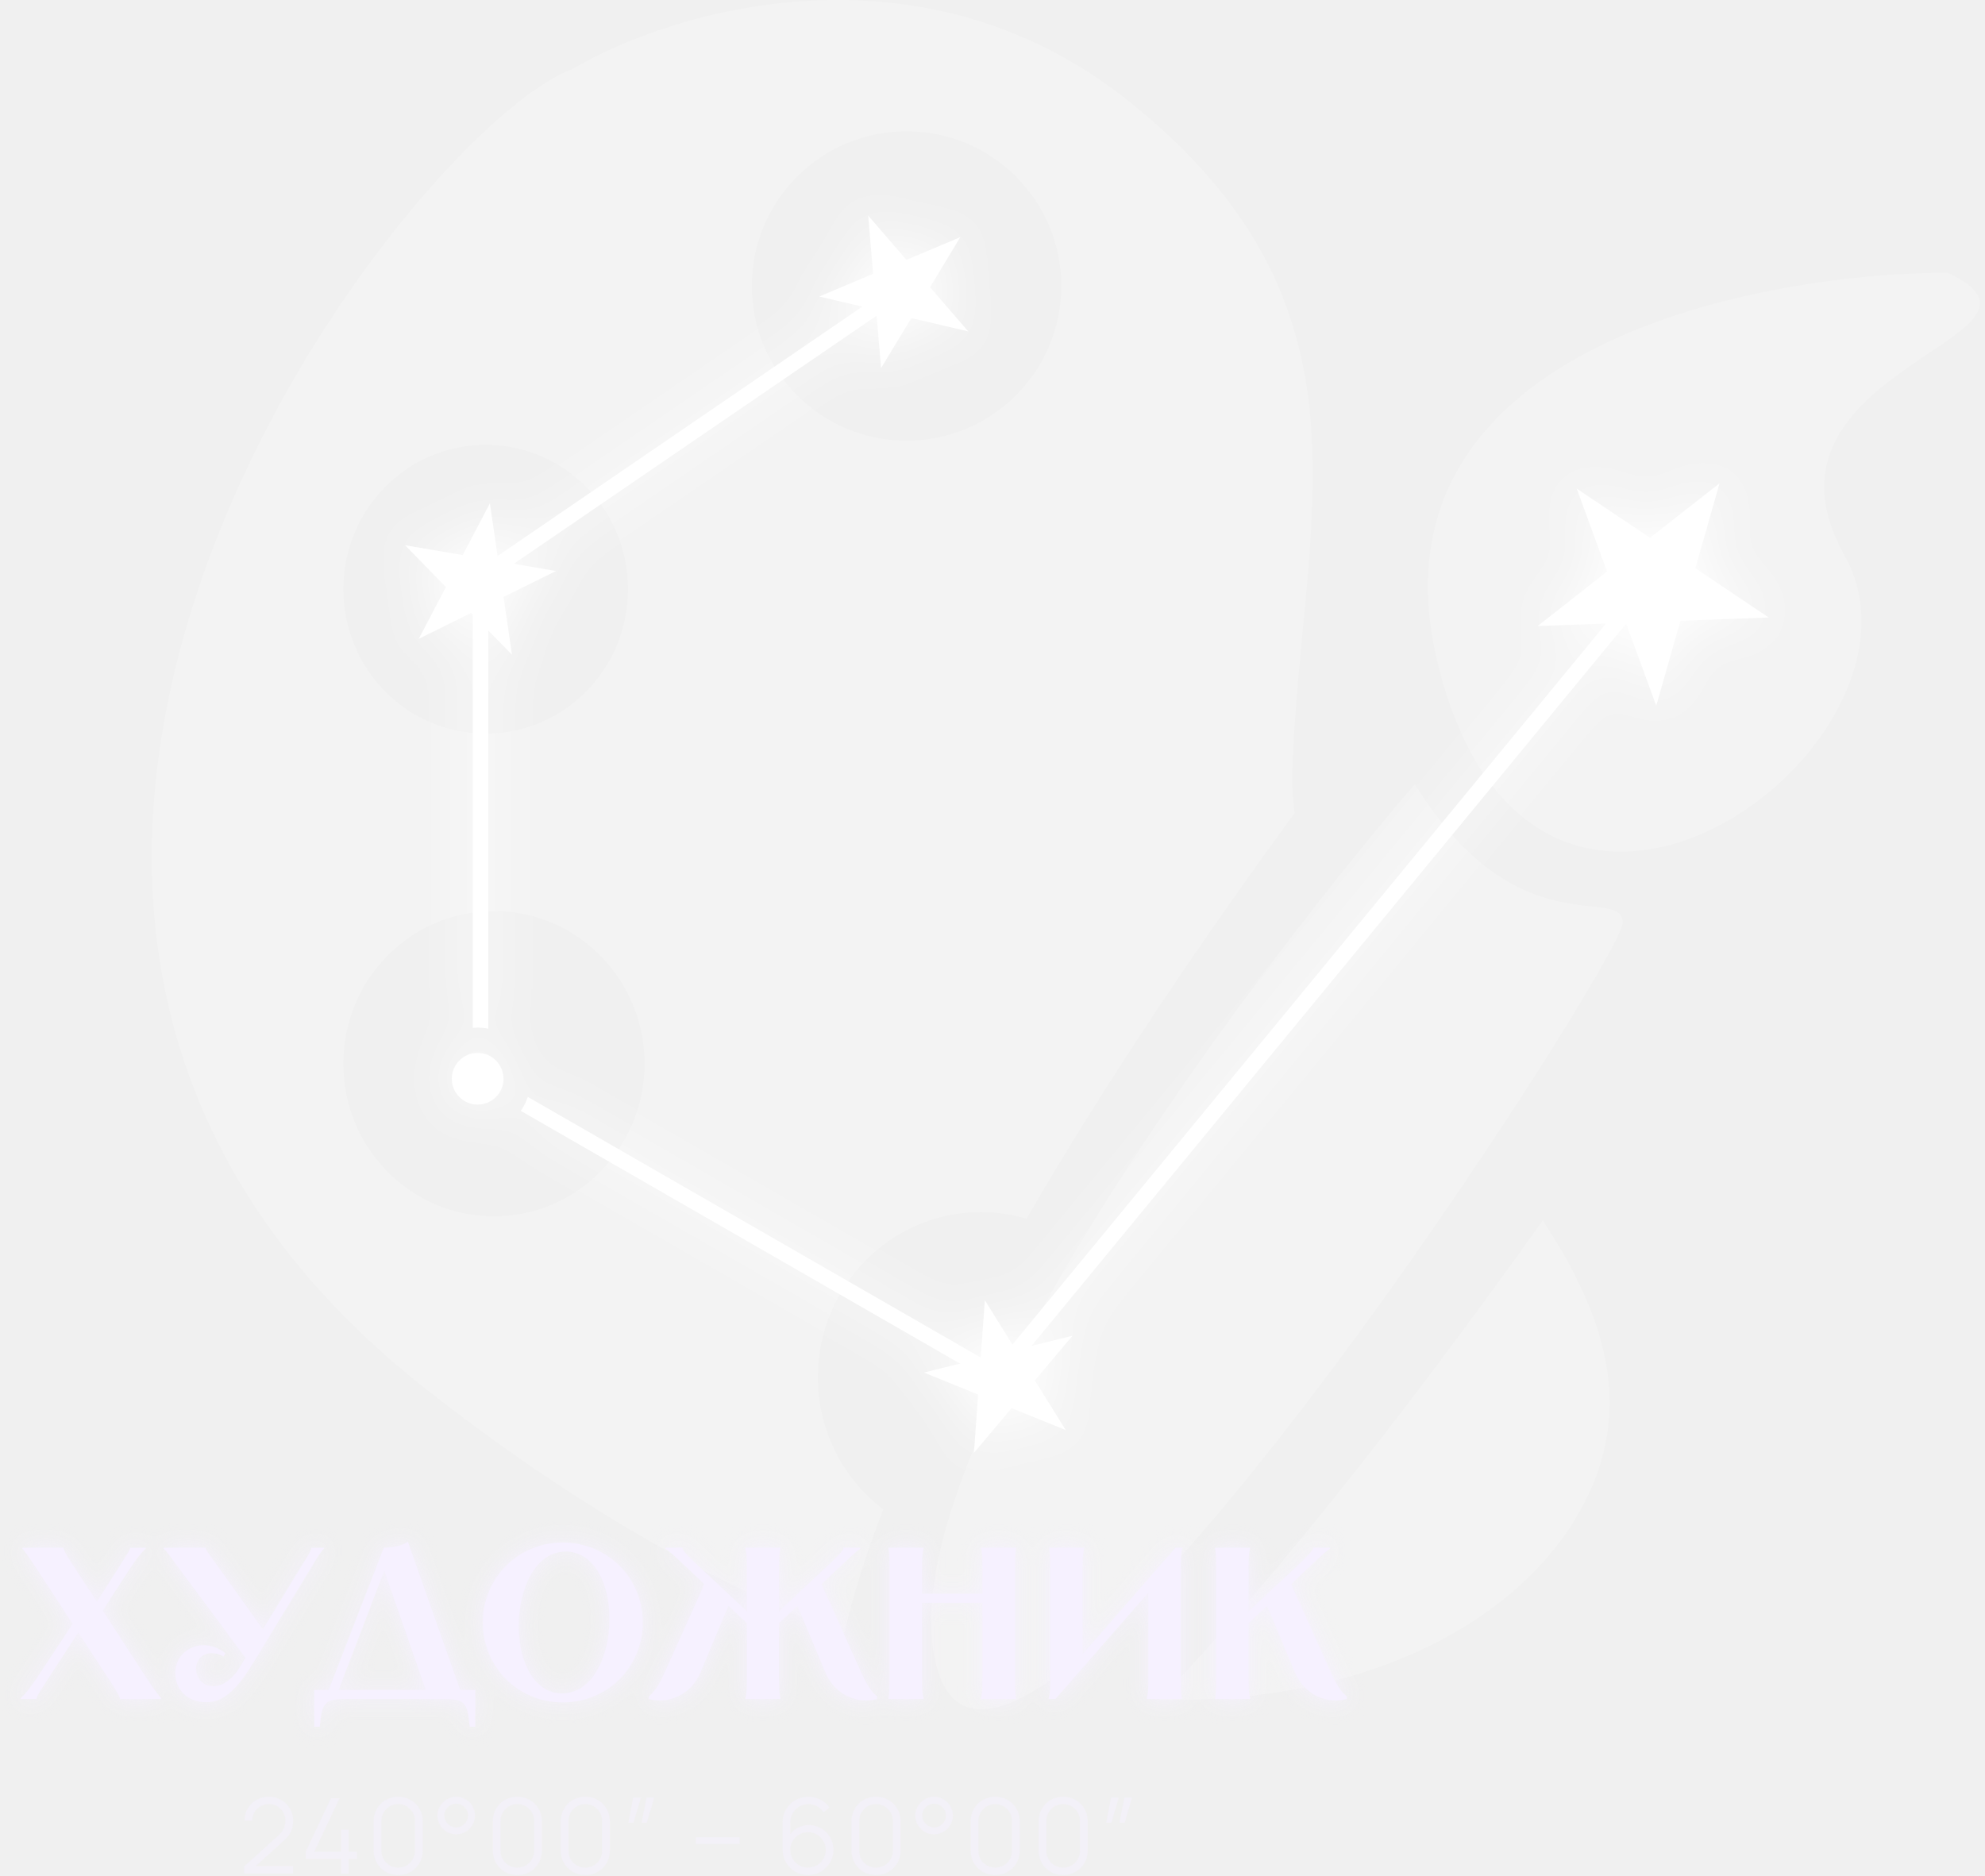
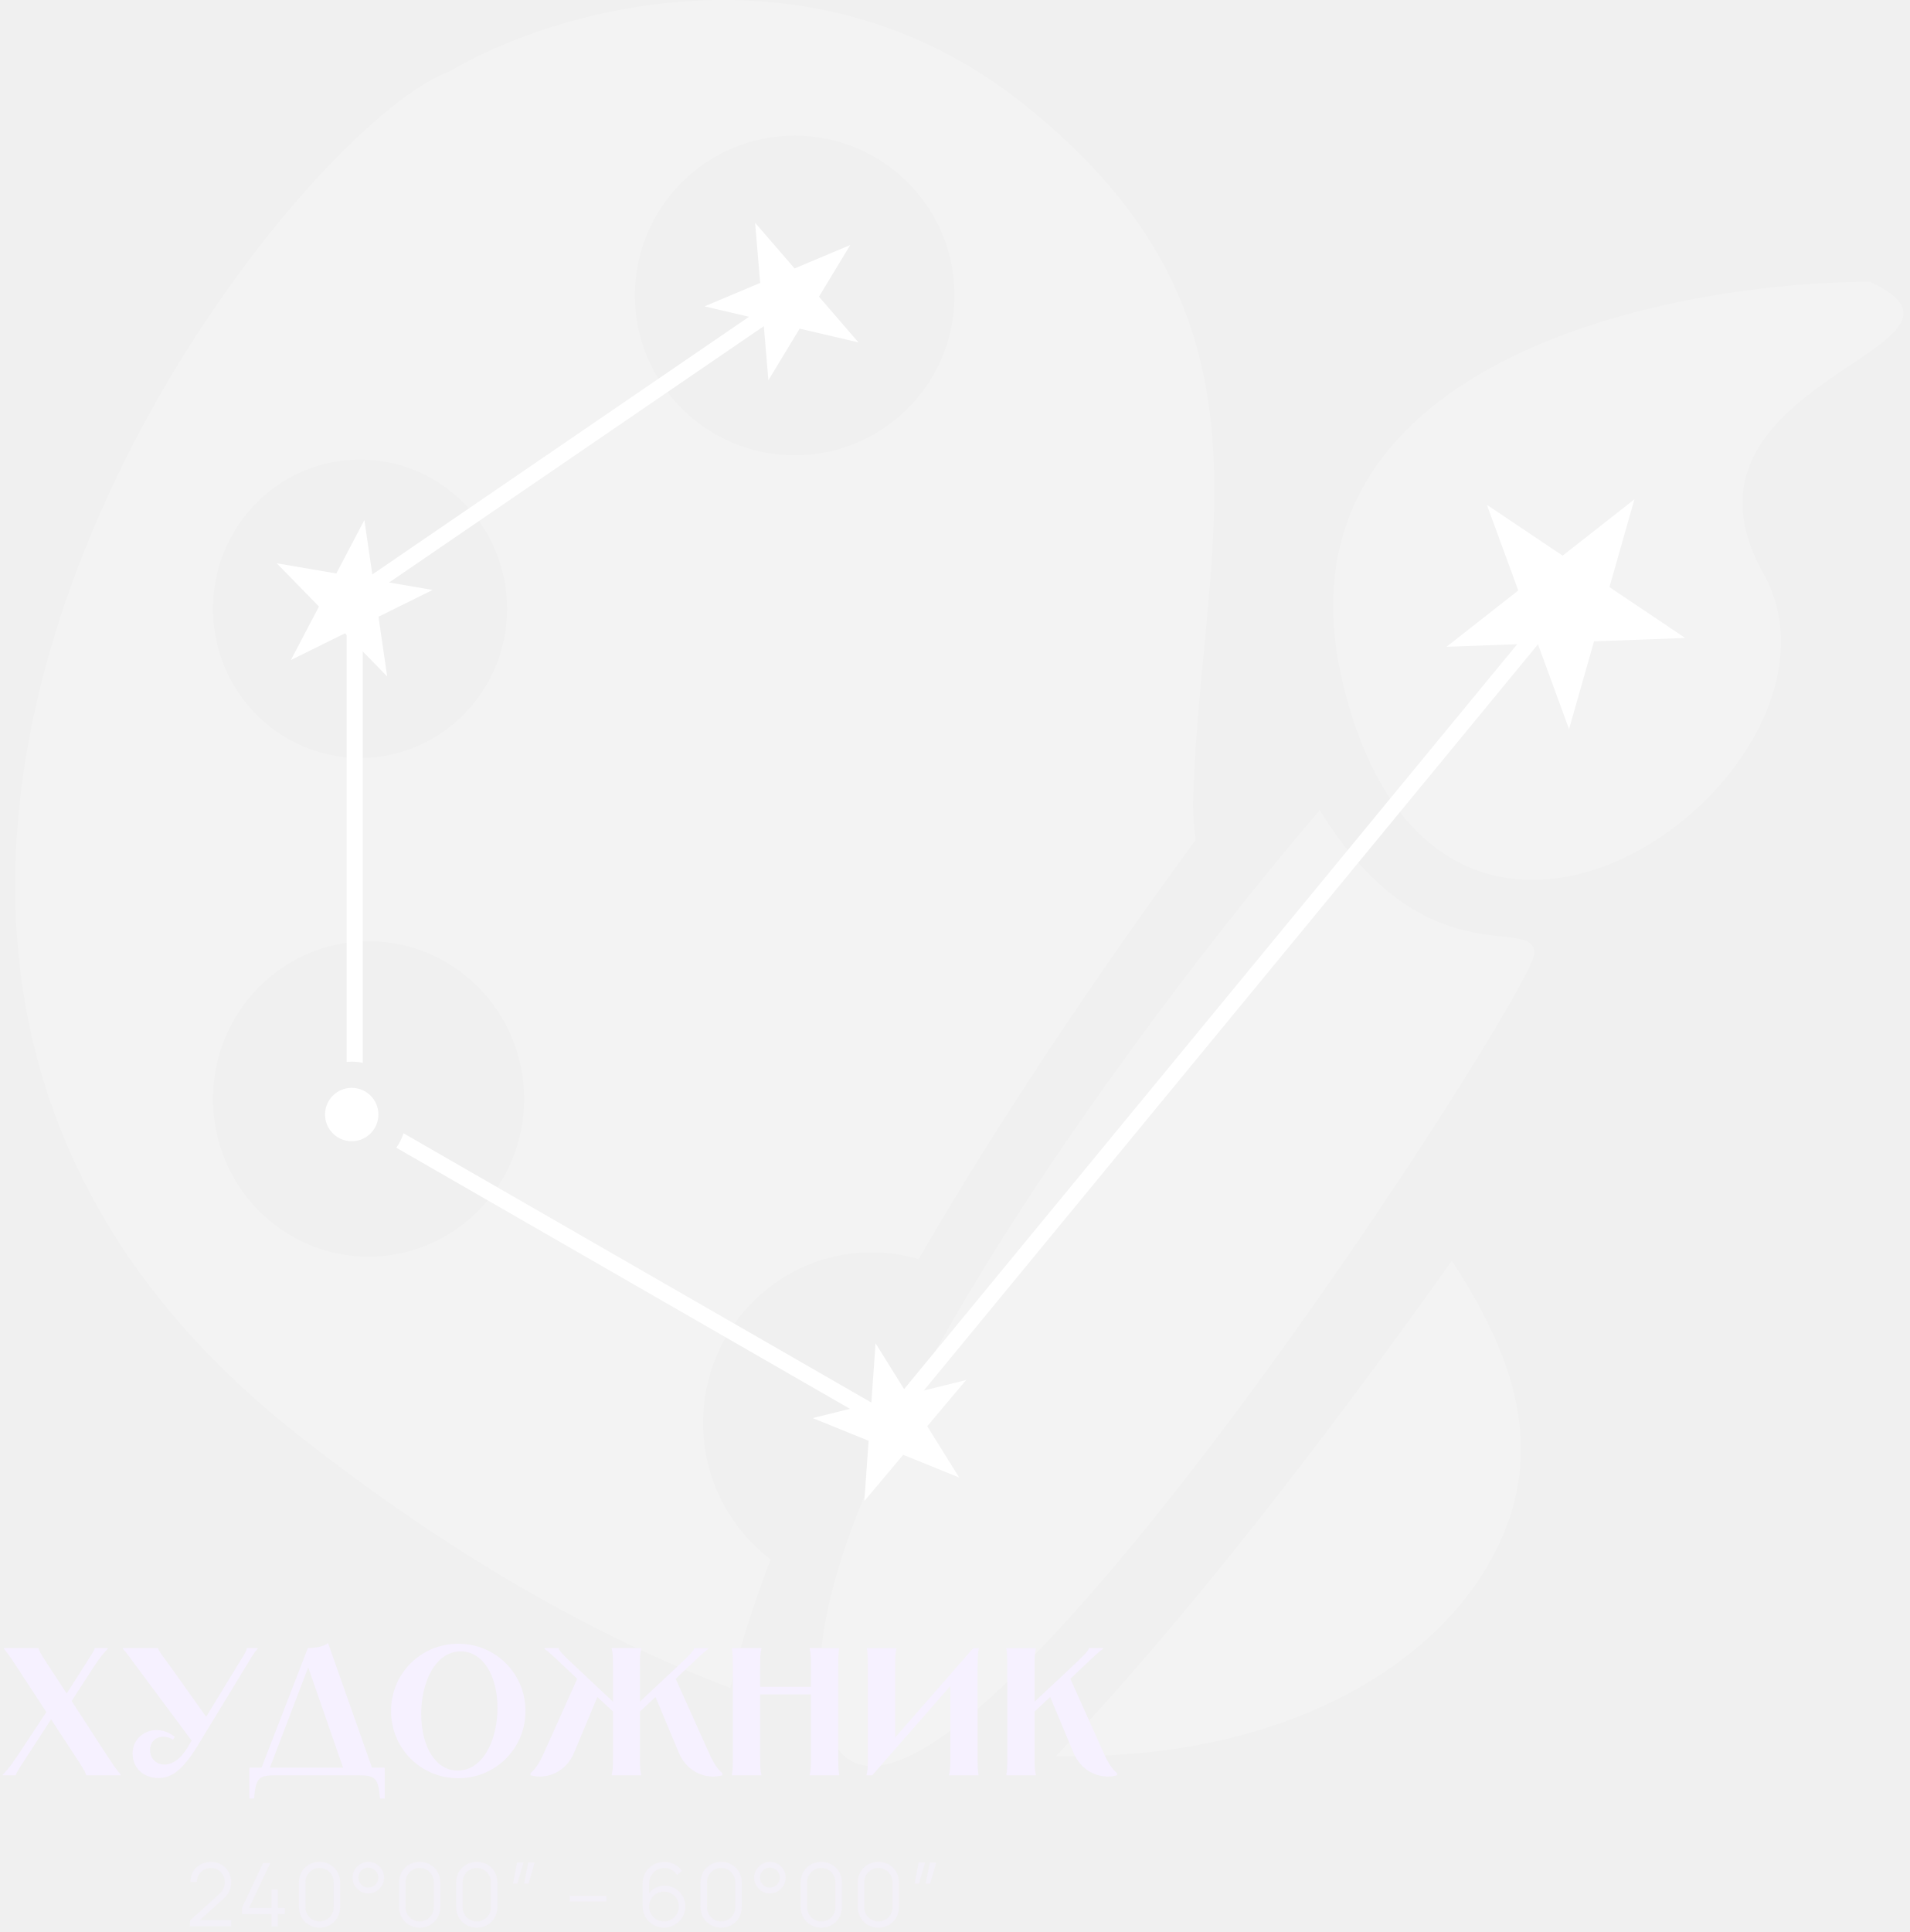
- <svg xmlns="http://www.w3.org/2000/svg" width="382" height="361" viewBox="0 0 382 361" fill="none">
+ <svg xmlns="http://www.w3.org/2000/svg" width="261" height="264" viewBox="0 0 261 264" fill="none">
  <g opacity="0.2">
-     <path d="M276.745 127.926C261.817 67.895 335.903 52.623 374.812 52.49C401.016 64.798 334.712 70.754 354.961 106.883C375.209 143.013 295.406 202.965 276.745 127.926Z" fill="white" />
-     <path d="M180.427 321.387C169.167 284.03 236.97 192.17 272.28 150.909C291.909 182.781 312.28 170.18 312.28 177.592C312.28 185.005 194.501 368.083 180.427 321.387Z" fill="white" />
-     <path d="M296.901 234.873C306.931 250.238 313.083 265.742 307.866 282.098C299.89 307.104 268.855 328.128 223.151 327.126C246.605 302.629 273.225 268.159 296.901 234.873ZM110.145 13.308C129.07 2.058 176.926 -12.5 216.946 19.263C266.972 58.966 250.296 99.86 248.708 148.298C248.618 151.048 248.777 153.769 249.153 156.464C231.055 181.202 212.797 208.226 197.543 234.562C194.754 233.739 191.806 233.296 188.755 233.296C171.432 233.296 157.39 247.517 157.39 265.059C157.39 275.465 162.332 284.703 169.97 290.496C166.747 298.884 164.195 306.911 162.449 314.445C137.491 304.96 110.28 289.681 81.559 267.011C-37.154 173.311 78.779 24.705 110.145 13.308ZM95.053 175.343C79.046 175.343 66.07 188.497 66.07 204.723C66.07 220.949 79.046 234.103 95.053 234.104C111.06 234.103 124.036 220.949 124.036 204.723C124.036 188.497 111.06 175.343 95.053 175.343ZM93.466 85.611C78.336 85.611 66.071 98.054 66.07 113.403C66.07 128.753 78.336 141.196 93.466 141.196C108.595 141.196 120.86 128.752 120.86 113.403C120.86 98.055 108.595 85.612 93.466 85.611ZM174.46 25.263C158.014 25.263 144.683 38.594 144.683 55.04C144.683 71.486 158.014 84.817 174.46 84.817C190.905 84.817 204.237 71.485 204.237 55.04C204.237 38.595 190.905 25.263 174.46 25.263Z" fill="white" />
+     <path d="M183.645 93.836C172.694 49.802 227.038 38.599 255.579 38.502C274.8 47.531 226.164 51.899 241.017 78.401C255.87 104.903 197.332 148.879 183.645 93.836Z" fill="white" />
+     <path d="M112.993 235.744C104.734 208.342 154.469 140.96 180.369 110.695C194.768 134.074 209.71 124.831 209.71 130.268C209.71 135.705 123.316 269.997 112.993 235.744Z" fill="white" />
+     <path d="M198.428 172.285C205.785 183.556 210.299 194.927 206.472 206.925C200.621 225.267 177.857 240.688 144.331 239.953C161.535 221.984 181.061 196.701 198.428 172.285ZM61.439 9.761C75.321 1.509 110.424 -9.168 139.78 14.13C176.474 43.253 164.243 73.249 163.078 108.779C163.012 110.796 163.13 112.791 163.406 114.767C150.13 132.914 136.737 152.737 125.547 172.056C123.502 171.452 121.339 171.128 119.101 171.128C106.395 171.128 96.094 181.559 96.094 194.426C96.094 202.059 99.72 208.835 105.323 213.085C102.959 219.237 101.086 225.125 99.805 230.651C81.498 223.693 61.538 212.486 40.47 195.857C-46.608 127.127 38.431 18.122 61.439 9.761ZM50.368 128.617C38.627 128.617 29.109 138.267 29.109 150.169C29.109 162.071 38.627 171.719 50.368 171.72C62.11 171.72 71.629 162.071 71.629 150.169C71.629 138.266 62.11 128.617 50.368 128.617ZM49.205 62.798C38.106 62.798 29.11 71.926 29.11 83.184C29.11 94.443 38.107 103.57 49.205 103.57C60.302 103.57 69.299 94.443 69.299 83.184C69.299 71.925 60.303 62.798 49.205 62.798ZM108.616 18.53C96.552 18.53 86.773 28.31 86.773 40.373C86.773 52.436 96.553 62.215 108.616 62.215C120.679 62.215 130.457 52.436 130.457 40.373C130.457 28.31 120.679 18.53 108.616 18.53Z" fill="white" />
  </g>
-   <g filter="url(#filter0_f_31_148)">
-     <path d="M167.078 41.495L174.433 50.009L184.803 45.645L178.979 55.27L186.334 63.784L175.379 61.22L169.555 70.846L168.609 59.635L157.654 57.07L168.024 52.706L167.078 41.495Z" fill="white" />
-     <path d="M94.277 96.873L95.901 108.006L106.991 109.902L96.905 114.887L98.529 126.02L90.671 117.968L80.585 122.953L85.815 112.991L77.957 104.939L89.047 106.835L94.277 96.873Z" fill="white" />
-     <path d="M189.524 250.242L195.473 259.791L206.394 257.084L199.15 265.693L205.099 275.242L194.673 271.014L187.43 279.623L188.23 268.4L177.804 264.171L188.724 261.464L189.524 250.242Z" fill="white" />
-     <path d="M330.912 93.018L326.261 109.37L340.375 118.846L323.387 119.475L318.736 135.827L312.887 119.864L295.899 120.494L309.273 109.999L303.425 94.037L317.538 103.513L330.912 93.018Z" fill="white" />
-     <path d="M319.531 112.025L192.993 265.746L192.186 266.726L191.087 266.094L100.227 213.807C100.8 212.99 101.257 212.087 101.572 211.119L191.482 262.859L317.214 110.119L319.531 112.025ZM174.872 56.54L93.978 111.863V197.991C93.303 197.85 92.603 197.775 91.886 197.775C91.58 197.775 91.277 197.791 90.978 197.817V110.281L91.632 109.834L173.178 54.063L174.872 56.54Z" fill="white" />
-     <circle cx="91.918" cy="207.623" r="4.972" fill="white" />
-   </g>
-   <path d="M167.078 41.495L174.433 50.009L184.803 45.645L178.979 55.27L186.334 63.784L175.379 61.22L169.555 70.846L168.609 59.635L157.654 57.07L168.024 52.706L167.078 41.495Z" fill="white" />
-   <path d="M94.277 96.873L95.901 108.006L106.991 109.902L96.905 114.887L98.529 126.02L90.671 117.968L80.585 122.953L85.815 112.991L77.957 104.939L89.047 106.835L94.277 96.873Z" fill="white" />
-   <path d="M189.524 250.242L195.473 259.791L206.394 257.084L199.15 265.693L205.099 275.242L194.673 271.014L187.43 279.623L188.23 268.4L177.804 264.171L188.724 261.464L189.524 250.242Z" fill="white" />
-   <path d="M330.912 93.018L326.261 109.37L340.375 118.846L323.387 119.475L318.736 135.827L312.887 119.864L295.899 120.494L309.273 109.999L303.425 94.037L317.538 103.513L330.912 93.018Z" fill="white" />
-   <path d="M319.531 112.025L192.993 265.746L192.186 266.726L191.087 266.094L100.227 213.807C100.8 212.99 101.257 212.087 101.572 211.119L191.482 262.859L317.214 110.119L319.531 112.025ZM174.872 56.54L93.978 111.863V197.991C93.303 197.85 92.603 197.775 91.886 197.775C91.58 197.775 91.277 197.791 90.978 197.817V110.281L91.632 109.834L173.178 54.063L174.872 56.54Z" fill="white" />
-   <circle cx="91.918" cy="207.623" r="4.972" fill="white" />
-   <g filter="url(#filter1_f_31_148)">
-     <path d="M4.291 297.877L12.196 297.877L12.238 298.044C12.404 298.543 12.446 298.793 14.068 301.289L18.645 308.278L23.096 301.289C24.802 298.626 24.844 298.543 25.01 298.044L25.052 297.877L28.047 297.877L28.047 298.044C27.465 298.626 26.716 299.292 24.76 302.287L19.768 309.984L27.922 322.548C29.753 325.378 30.502 326.251 31.001 326.834L31.001 327L23.096 327L23.055 326.834C22.888 326.334 22.847 326.085 21.224 323.589L15.067 314.186L8.951 323.589C7.245 326.21 7.204 326.334 7.037 326.834L6.996 327L4 327L4 326.834C4.583 326.251 5.373 325.544 7.328 322.59L13.985 312.522L7.287 302.287C5.415 299.417 4.791 298.626 4.291 298.044L4.291 297.877ZM31.483 297.877L39.596 297.877L39.596 297.961C39.803 298.709 40.802 299.916 42.217 301.871L50.579 313.604L57.735 301.871C58.941 299.916 59.773 298.709 59.898 297.961L59.898 297.877L62.353 297.877L62.353 298.044C61.604 298.834 61.022 299.833 59.815 301.83L48.707 320.094C45.295 325.669 42.757 327.624 39.679 327.624C36.184 327.624 33.729 325.294 33.729 322.008C33.729 318.721 36.392 316.641 39.221 316.641C40.636 316.641 42.133 317.182 43.382 318.18L43.007 318.846C42.258 318.346 41.468 318.18 40.76 318.18C38.722 318.18 37.723 319.678 37.723 321.217C37.723 322.84 38.847 324.545 41.093 324.545C42.549 324.545 44.505 323.589 46.252 320.718L47.251 319.054L34.437 301.83C32.98 299.874 32.315 298.834 31.483 298.044L31.483 297.877ZM73.867 297.877C75.365 297.877 77.403 297.586 78.485 296.712L88.553 325.253L91.466 325.253L91.466 332.325L90.384 332.325C90.009 327.666 89.344 327 85.558 327L66.378 327C62.592 327 61.927 327.666 61.552 332.325L60.471 332.325L60.471 325.253L63.258 325.253L73.867 297.877ZM65.172 325.253L81.938 325.253L73.95 302.287L65.172 325.253ZM108.307 327.666C99.737 327.666 92.914 320.843 92.914 312.272C92.914 303.702 99.737 296.879 108.307 296.879C116.877 296.879 123.701 303.702 123.701 312.272C123.701 320.843 116.877 327.666 108.307 327.666ZM99.82 312.896C99.82 320.593 103.231 325.918 108.141 325.918C114.173 325.918 117.294 318.596 117.294 311.565C117.294 303.993 113.84 298.626 108.89 298.626C102.94 298.626 99.82 305.907 99.82 312.896ZM128.061 297.877L131.348 297.877L131.348 298.044C131.348 298.418 132.762 299.874 134.925 301.871L143.745 310.15L143.745 302.246C143.745 299.625 143.704 299.125 143.454 298.044L143.454 297.877L150.194 297.877L150.194 298.044C149.944 299.125 149.903 299.625 149.903 302.246L149.903 310.15L158.723 301.871C160.886 299.874 162.301 298.418 162.301 298.044L162.301 297.877L165.588 297.877L165.588 298.044C164.464 298.834 163.424 299.874 161.344 301.83L158.099 304.908L165.671 321.758C167.044 324.837 167.917 325.752 168.791 326.501L168.791 327C165.172 327.999 160.72 326.376 158.806 321.8L153.481 309.069L149.903 312.397L149.903 322.632C149.903 325.253 149.944 325.752 150.194 326.834L150.194 327L143.454 327L143.454 326.834C143.704 325.752 143.746 325.253 143.746 322.632L143.745 312.397L140.168 309.069L134.842 321.8C132.928 326.376 128.477 327.999 124.857 327L124.857 326.501C125.731 325.752 126.605 324.837 127.978 321.758L135.55 304.908L132.304 301.83C130.224 299.874 129.184 298.834 128.061 298.044L128.061 297.877ZM188.789 297.877L195.529 297.877L195.529 298.044C195.363 299.125 195.321 299.625 195.321 302.246L195.321 322.632C195.321 325.253 195.363 325.752 195.529 326.834L195.529 327L188.789 327L188.789 326.834C189.039 325.752 189.08 325.253 189.08 322.632L189.08 308.486L177.431 308.486L177.431 322.632C177.431 325.253 177.473 325.752 177.723 326.834L177.723 327L170.983 327L170.983 326.834C171.149 325.752 171.191 325.253 171.191 322.632L171.191 302.246C171.191 299.625 171.149 299.125 170.983 298.044L170.983 297.877L177.723 297.877L177.723 298.044C177.473 299.125 177.431 299.625 177.431 302.246L177.431 306.739L189.08 306.739L189.08 302.246C189.08 299.625 189.039 299.125 188.789 298.044L188.789 297.877ZM201.903 297.877L208.642 297.877L208.642 298.044C208.393 299.125 208.351 299.625 208.351 302.246L208.351 318.346L226.241 297.877L227.572 297.877C227.239 299.125 227.239 299.749 227.239 306.198L227.239 322.632C227.239 325.253 227.281 325.752 227.447 326.834L227.447 327L220.708 327L220.708 326.834C220.957 325.752 220.999 325.253 220.999 322.632L220.999 306.531L203.109 327L201.778 327C202.111 325.752 202.111 325.128 202.111 323.048L202.111 302.246C202.111 299.625 202.069 299.125 201.903 298.044L201.903 297.877ZM233.832 297.877L240.572 297.877L240.572 298.044C240.323 299.125 240.281 299.625 240.281 302.246L240.281 310.15L248.727 302.246C251.264 299.874 252.679 298.418 252.679 298.044L252.679 297.877L255.966 297.877L255.966 298.044C254.842 298.834 253.802 299.874 251.264 302.246L248.477 304.908L256.049 321.758C257.422 324.837 258.296 325.752 259.169 326.501L259.169 327C255.55 327.999 251.098 326.376 249.184 321.8L243.859 309.069L240.281 312.397L240.281 322.632C240.281 325.253 240.323 325.752 240.572 326.834L240.572 327L233.832 327L233.832 326.834C233.999 325.752 234.04 325.253 234.04 322.632L234.04 302.246C234.04 299.625 233.999 299.125 233.832 298.044L233.832 297.877Z" fill="#F6F1FF" />
-   </g>
-   <path d="M4.291 297.877L12.196 297.877L12.238 298.044C12.404 298.543 12.446 298.793 14.068 301.289L18.645 308.278L23.096 301.289C24.802 298.626 24.844 298.543 25.01 298.044L25.052 297.877L28.047 297.877L28.047 298.044C27.465 298.626 26.716 299.292 24.76 302.287L19.768 309.984L27.922 322.548C29.753 325.378 30.502 326.251 31.001 326.834L31.001 327L23.096 327L23.055 326.834C22.888 326.334 22.847 326.085 21.224 323.589L15.067 314.186L8.951 323.589C7.245 326.21 7.204 326.334 7.037 326.834L6.996 327L4 327L4 326.834C4.583 326.251 5.373 325.544 7.328 322.59L13.985 312.522L7.287 302.287C5.415 299.417 4.791 298.626 4.291 298.044L4.291 297.877ZM31.483 297.877L39.596 297.877L39.596 297.961C39.803 298.709 40.802 299.916 42.217 301.871L50.579 313.604L57.735 301.871C58.941 299.916 59.773 298.709 59.898 297.961L59.898 297.877L62.353 297.877L62.353 298.044C61.604 298.834 61.022 299.833 59.815 301.83L48.707 320.094C45.295 325.669 42.757 327.624 39.679 327.624C36.184 327.624 33.729 325.294 33.729 322.008C33.729 318.721 36.392 316.641 39.221 316.641C40.636 316.641 42.133 317.182 43.382 318.18L43.007 318.846C42.258 318.346 41.468 318.18 40.76 318.18C38.722 318.18 37.723 319.678 37.723 321.217C37.723 322.84 38.847 324.545 41.093 324.545C42.549 324.545 44.505 323.589 46.252 320.718L47.251 319.054L34.437 301.83C32.98 299.874 32.315 298.834 31.483 298.044L31.483 297.877ZM73.867 297.877C75.365 297.877 77.403 297.586 78.485 296.712L88.553 325.253L91.466 325.253L91.466 332.325L90.384 332.325C90.009 327.666 89.344 327 85.558 327L66.378 327C62.592 327 61.927 327.666 61.552 332.325L60.471 332.325L60.471 325.253L63.258 325.253L73.867 297.877ZM65.172 325.253L81.938 325.253L73.95 302.287L65.172 325.253ZM108.307 327.666C99.737 327.666 92.914 320.843 92.914 312.272C92.914 303.702 99.737 296.879 108.307 296.879C116.877 296.879 123.701 303.702 123.701 312.272C123.701 320.843 116.877 327.666 108.307 327.666ZM99.82 312.896C99.82 320.593 103.231 325.918 108.141 325.918C114.173 325.918 117.294 318.596 117.294 311.565C117.294 303.993 113.84 298.626 108.89 298.626C102.94 298.626 99.82 305.907 99.82 312.896ZM128.061 297.877L131.348 297.877L131.348 298.044C131.348 298.418 132.762 299.874 134.925 301.871L143.745 310.15L143.745 302.246C143.745 299.625 143.704 299.125 143.454 298.044L143.454 297.877L150.194 297.877L150.194 298.044C149.944 299.125 149.903 299.625 149.903 302.246L149.903 310.15L158.723 301.871C160.886 299.874 162.301 298.418 162.301 298.044L162.301 297.877L165.588 297.877L165.588 298.044C164.464 298.834 163.424 299.874 161.344 301.83L158.099 304.908L165.671 321.758C167.044 324.837 167.917 325.752 168.791 326.501L168.791 327C165.172 327.999 160.72 326.376 158.806 321.8L153.481 309.069L149.903 312.397L149.903 322.632C149.903 325.253 149.944 325.752 150.194 326.834L150.194 327L143.454 327L143.454 326.834C143.704 325.752 143.746 325.253 143.746 322.632L143.745 312.397L140.168 309.069L134.842 321.8C132.928 326.376 128.477 327.999 124.857 327L124.857 326.501C125.731 325.752 126.605 324.837 127.978 321.758L135.55 304.908L132.304 301.83C130.224 299.874 129.184 298.834 128.061 298.044L128.061 297.877ZM188.789 297.877L195.529 297.877L195.529 298.044C195.363 299.125 195.321 299.625 195.321 302.246L195.321 322.632C195.321 325.253 195.363 325.752 195.529 326.834L195.529 327L188.789 327L188.789 326.834C189.039 325.752 189.08 325.253 189.08 322.632L189.08 308.486L177.431 308.486L177.431 322.632C177.431 325.253 177.473 325.752 177.723 326.834L177.723 327L170.983 327L170.983 326.834C171.149 325.752 171.191 325.253 171.191 322.632L171.191 302.246C171.191 299.625 171.149 299.125 170.983 298.044L170.983 297.877L177.723 297.877L177.723 298.044C177.473 299.125 177.431 299.625 177.431 302.246L177.431 306.739L189.08 306.739L189.08 302.246C189.08 299.625 189.039 299.125 188.789 298.044L188.789 297.877ZM201.903 297.877L208.642 297.877L208.642 298.044C208.393 299.125 208.351 299.625 208.351 302.246L208.351 318.346L226.241 297.877L227.572 297.877C227.239 299.125 227.239 299.749 227.239 306.198L227.239 322.632C227.239 325.253 227.281 325.752 227.447 326.834L227.447 327L220.708 327L220.708 326.834C220.957 325.752 220.999 325.253 220.999 322.632L220.999 306.531L203.109 327L201.778 327C202.111 325.752 202.111 325.128 202.111 323.048L202.111 302.246C202.111 299.625 202.069 299.125 201.903 298.044L201.903 297.877ZM233.832 297.877L240.572 297.877L240.572 298.044C240.323 299.125 240.281 299.625 240.281 302.246L240.281 310.15L248.727 302.246C251.264 299.874 252.679 298.418 252.679 298.044L252.679 297.877L255.966 297.877L255.966 298.044C254.842 298.834 253.802 299.874 251.264 302.246L248.477 304.908L256.049 321.758C257.422 324.837 258.296 325.752 259.169 326.501L259.169 327C255.55 327.999 251.098 326.376 249.184 321.8L243.859 309.069L240.281 312.397L240.281 322.632C240.281 325.253 240.323 325.752 240.572 326.834L240.572 327L233.832 327L233.832 326.834C233.999 325.752 234.04 325.253 234.04 322.632L234.04 302.246C234.04 299.625 233.999 299.125 233.832 298.044L233.832 297.877Z" fill="#F6F1FF" />
-   <path opacity="0.5" d="M46.961 360.579L46.971 359.231L53.515 353.32C54.631 352.315 54.913 351.43 54.913 350.425C54.913 348.636 53.535 347.228 51.756 347.228C49.906 347.228 48.539 348.716 48.559 350.415L47.051 350.415C47.051 347.771 49.092 345.811 51.776 345.811C54.41 345.811 56.41 347.852 56.41 350.435C56.41 352.255 55.767 353.26 54.36 354.517L49.212 359.161L56.41 359.161L56.41 360.579L46.961 360.579ZM65.614 360.589L65.614 357.784L58.839 357.784L58.839 356.376L63.684 346.113L65.343 346.113L60.497 356.376L65.614 356.376L65.614 352.154L67.102 352.154L67.102 356.376L68.68 356.376L68.68 357.784L67.102 357.784L67.102 360.589L65.614 360.589ZM76.629 360.89C73.945 360.89 71.904 358.849 71.904 356.165L71.904 350.536C71.904 347.852 73.945 345.811 76.629 345.811C79.313 345.811 81.354 347.852 81.354 350.536L81.354 356.165C81.354 358.849 79.313 360.89 76.629 360.89ZM76.629 359.463C78.408 359.463 79.856 358.015 79.856 356.236L79.856 350.465C79.856 348.676 78.408 347.228 76.629 347.228C74.85 347.228 73.402 348.676 73.402 350.465L73.402 356.236C73.402 358.015 74.85 359.463 76.629 359.463ZM87.795 353.049C85.804 353.049 84.176 351.441 84.176 349.43C84.176 347.46 85.865 345.811 87.795 345.811C89.785 345.811 91.414 347.419 91.414 349.43C91.414 351.441 89.785 353.049 87.795 353.049ZM87.795 351.712C89.031 351.712 90.077 350.666 90.077 349.43C90.077 348.193 89.031 347.148 87.795 347.148C86.558 347.148 85.513 348.193 85.513 349.43C85.513 350.666 86.558 351.712 87.795 351.712ZM99.561 360.89C96.876 360.89 94.836 358.849 94.836 356.165L94.836 350.536C94.836 347.852 96.876 345.811 99.561 345.811C102.245 345.811 104.285 347.852 104.285 350.536L104.285 356.165C104.285 358.849 102.245 360.89 99.561 360.89ZM99.561 359.463C101.34 359.463 102.788 358.015 102.788 356.236L102.788 350.465C102.788 348.676 101.34 347.228 99.561 347.228C97.781 347.228 96.334 348.676 96.334 350.465L96.334 356.236C96.334 358.015 97.781 359.463 99.561 359.463ZM112.636 360.89C109.952 360.89 107.911 358.849 107.911 356.165L107.911 350.536C107.911 347.852 109.952 345.811 112.636 345.811C115.32 345.811 117.361 347.852 117.361 350.536L117.361 356.165C117.361 358.849 115.32 360.89 112.636 360.89ZM112.636 359.463C114.416 359.463 115.863 358.015 115.863 356.236L115.863 350.465C115.863 348.676 114.416 347.228 112.636 347.228C110.857 347.228 109.409 348.676 109.409 350.465L109.409 356.236C109.409 358.015 110.857 359.463 112.636 359.463ZM121.852 345.982L123.34 345.982L121.932 350.807L120.917 350.807L121.852 345.982ZM124.405 345.982L125.893 345.982L124.486 350.807L123.47 350.807L124.405 345.982ZM133.9 354.889L133.9 353.622L142.345 353.622L142.345 354.889L133.9 354.889ZM155.489 360.89C152.764 360.89 150.593 358.719 150.593 355.894L150.593 350.878C150.593 347.972 152.734 345.821 155.599 345.821C157.248 345.821 158.726 346.585 159.63 347.882L158.494 348.817C157.881 347.862 156.795 347.228 155.599 347.228C153.558 347.228 152.091 348.877 152.091 350.747L152.091 352.969C152.945 351.923 154.212 351.26 155.629 351.26C158.313 351.26 160.394 353.371 160.394 356.055C160.394 358.729 158.173 360.89 155.489 360.89ZM155.489 359.453C157.378 359.453 158.907 357.945 158.907 356.055C158.907 354.165 157.389 352.637 155.499 352.637C153.609 352.637 152.091 354.165 152.091 356.055C152.091 357.925 153.599 359.453 155.489 359.453ZM168.59 360.89C165.906 360.89 163.865 358.849 163.865 356.165L163.865 350.536C163.865 347.852 165.906 345.811 168.59 345.811C171.274 345.811 173.315 347.852 173.315 350.536L173.315 356.165C173.315 358.849 171.274 360.89 168.59 360.89ZM168.59 359.463C170.369 359.463 171.817 358.015 171.817 356.236L171.817 350.465C171.817 348.676 170.369 347.228 168.59 347.228C166.81 347.228 165.363 348.676 165.363 350.465L165.363 356.236C165.363 358.015 166.81 359.463 168.59 359.463ZM179.755 353.049C177.765 353.049 176.136 351.441 176.136 349.43C176.136 347.46 177.825 345.811 179.755 345.811C181.746 345.811 183.374 347.419 183.374 349.43C183.374 351.44 181.746 353.049 179.755 353.049ZM179.755 351.712C180.992 351.712 182.037 350.666 182.037 349.43C182.037 348.193 180.992 347.148 179.755 347.148C178.519 347.148 177.473 348.193 177.473 349.43C177.473 350.666 178.519 351.712 179.755 351.712ZM191.521 360.89C188.837 360.89 186.796 358.849 186.796 356.165L186.796 350.536C186.796 347.852 188.837 345.811 191.521 345.811C194.205 345.811 196.246 347.852 196.246 350.536L196.246 356.165C196.246 358.849 194.205 360.89 191.521 360.89ZM191.521 359.463C193.301 359.463 194.748 358.015 194.748 356.236L194.748 350.465C194.748 348.676 193.301 347.228 191.521 347.228C189.742 347.228 188.294 348.676 188.294 350.465L188.294 356.236C188.294 358.015 189.742 359.463 191.521 359.463ZM204.597 360.89C201.913 360.89 199.872 358.849 199.872 356.165L199.872 350.536C199.872 347.852 201.913 345.811 204.597 345.811C207.281 345.811 209.322 347.852 209.322 350.536L209.322 356.165C209.322 358.849 207.281 360.89 204.597 360.89ZM204.597 359.463C206.376 359.463 207.824 358.015 207.824 356.236L207.824 350.465C207.824 348.676 206.376 347.228 204.597 347.228C202.818 347.228 201.37 348.676 201.37 350.465L201.37 356.236C201.37 358.015 202.818 359.463 204.597 359.463ZM213.812 345.982L215.3 345.982L213.893 350.807L212.877 350.807L213.812 345.982ZM216.366 345.982L217.854 345.982L216.446 350.807L215.431 350.807L216.366 345.982Z" fill="#F6F1FF" />
-   <defs>
-     <filter id="filter0_f_31_148" x="67.957" y="31.495" width="282.418" height="258.128" filterUnits="userSpaceOnUse" color-interpolation-filters="sRGB">
-       <feFlood flood-opacity="0" result="BackgroundImageFix" />
-       <feBlend mode="normal" in="SourceGraphic" in2="BackgroundImageFix" result="shape" />
-       <feGaussianBlur stdDeviation="5" result="effect1_foregroundBlur_31_148" />
-     </filter>
-     <filter id="filter1_f_31_148" x="0" y="292.712" width="263.169" height="43.613" filterUnits="userSpaceOnUse" color-interpolation-filters="sRGB">
-       <feFlood flood-opacity="0" result="BackgroundImageFix" />
-       <feBlend mode="normal" in="SourceGraphic" in2="BackgroundImageFix" result="shape" />
-       <feGaussianBlur stdDeviation="2" result="effect1_foregroundBlur_31_148" />
-     </filter>
-   </defs>
+   <path d="M103.201 30.437L108.596 36.682L116.203 33.481L111.931 40.542L117.326 46.787L109.29 44.906L105.018 51.966L104.324 43.743L96.289 41.862L103.895 38.66L103.201 30.437Z" fill="white" />
+   <path d="M49.801 71.058L50.992 79.225L59.127 80.615L51.728 84.272L52.919 92.438L47.156 86.532L39.757 90.188L43.593 82.881L37.83 76.975L45.964 78.365L49.801 71.058Z" fill="white" />
+   <path d="M119.666 183.557L124.03 190.562L132.04 188.576L126.727 194.891L131.091 201.896L123.443 198.794L118.13 205.109L118.717 196.877L111.069 193.775L119.079 191.789L119.666 183.557Z" fill="white" />
+   <path d="M223.377 68.231L219.966 80.225L230.318 87.176L217.857 87.637L214.445 99.632L210.156 87.923L197.694 88.384L207.504 80.686L203.214 68.978L213.567 75.929L223.377 68.231Z" fill="white" />
+   <path d="M215.028 82.174L122.21 194.932L121.618 195.649L120.811 195.185L54.165 156.832C54.585 156.233 54.92 155.57 55.151 154.86L121.101 192.813L213.329 80.775L215.028 82.174ZM108.918 41.474L49.581 82.055V145.229C49.086 145.126 48.572 145.072 48.047 145.072C47.822 145.072 47.599 145.083 47.38 145.102V80.893L47.859 80.566L107.676 39.657L108.918 41.474Z" fill="white" />
+   <circle cx="48.07" cy="152.296" r="3.647" fill="white" />
+   <path d="M0.552 225.208L5.269 225.208L5.294 225.307C5.393 225.605 5.418 225.754 6.387 227.244L9.118 231.415L11.775 227.244C12.793 225.655 12.818 225.605 12.917 225.307L12.942 225.208L14.73 225.208L14.73 225.307C14.382 225.655 13.935 226.052 12.768 227.84L9.788 232.434L14.655 239.932C15.748 241.621 16.195 242.142 16.492 242.49L16.492 242.589L11.775 242.589L11.75 242.49C11.651 242.192 11.626 242.043 10.657 240.553L6.983 234.941L3.333 240.553C2.315 242.117 2.29 242.192 2.19 242.49L2.166 242.589L0.378 242.589L0.378 242.49C0.725 242.142 1.197 241.72 2.364 239.957L6.337 233.948L2.339 227.84C1.222 226.127 0.85 225.655 0.552 225.307L0.552 225.208ZM16.78 225.208L21.622 225.208L21.622 225.258C21.746 225.705 22.342 226.425 23.186 227.592L28.177 234.594L32.448 227.592C33.168 226.425 33.664 225.705 33.739 225.258L33.739 225.208L35.204 225.208L35.204 225.307C34.757 225.779 34.409 226.375 33.689 227.567L27.06 238.467C25.023 241.794 23.509 242.961 21.672 242.961C19.586 242.961 18.121 241.571 18.121 239.609C18.121 237.648 19.71 236.406 21.398 236.406C22.243 236.406 23.137 236.729 23.881 237.325L23.658 237.722C23.211 237.424 22.739 237.325 22.317 237.325C21.1 237.325 20.505 238.219 20.505 239.138C20.505 240.106 21.175 241.124 22.516 241.124C23.385 241.124 24.552 240.553 25.595 238.84L26.191 237.846L18.543 227.567C17.674 226.4 17.277 225.779 16.78 225.307L16.78 225.208ZM42.076 225.208C42.97 225.208 44.186 225.034 44.832 224.513L50.841 241.546L52.579 241.546L52.579 245.767L51.933 245.767C51.71 242.986 51.312 242.589 49.053 242.589L37.606 242.589C35.347 242.589 34.95 242.986 34.726 245.767L34.081 245.767L34.081 241.546L35.744 241.546L42.076 225.208ZM36.886 241.546L46.893 241.546L42.125 227.84L36.886 241.546ZM62.63 242.986C57.515 242.986 53.443 238.914 53.443 233.799C53.443 228.684 57.515 224.612 62.63 224.612C67.745 224.612 71.817 228.684 71.817 233.799C71.817 238.914 67.745 242.986 62.63 242.986ZM57.565 234.172C57.565 238.765 59.601 241.943 62.531 241.943C66.131 241.943 67.993 237.573 67.993 233.377C67.993 228.858 65.933 225.655 62.978 225.655C59.427 225.655 57.565 230 57.565 234.172ZM74.419 225.208L76.381 225.208L76.381 225.307C76.381 225.531 77.225 226.4 78.516 227.592L83.78 232.533L83.78 227.815C83.78 226.251 83.756 225.953 83.607 225.307L83.607 225.208L87.629 225.208L87.629 225.307C87.48 225.953 87.455 226.251 87.455 227.815L87.455 232.533L92.719 227.592C94.01 226.4 94.855 225.531 94.855 225.307L94.855 225.208L96.816 225.208L96.816 225.307C96.146 225.779 95.525 226.4 94.284 227.567L92.347 229.404L96.866 239.46C97.685 241.298 98.207 241.844 98.728 242.291L98.728 242.589C96.568 243.185 93.911 242.217 92.769 239.485L89.591 231.887L87.455 233.874L87.455 239.982C87.455 241.546 87.48 241.844 87.629 242.49L87.629 242.589L83.607 242.589L83.607 242.49C83.756 241.844 83.78 241.546 83.78 239.982L83.78 233.874L81.645 231.887L78.467 239.485C77.325 242.217 74.668 243.185 72.508 242.589L72.508 242.291C73.029 241.844 73.55 241.298 74.37 239.46L78.889 229.404L76.952 227.567C75.711 226.4 75.09 225.779 74.419 225.307L74.419 225.208ZM110.663 225.208L114.686 225.208L114.686 225.307C114.587 225.953 114.562 226.251 114.562 227.815L114.562 239.982C114.562 241.546 114.587 241.844 114.686 242.49L114.686 242.589L110.663 242.589L110.663 242.49C110.812 241.844 110.837 241.546 110.837 239.982L110.837 231.54L103.885 231.54L103.885 239.982C103.885 241.546 103.91 241.844 104.059 242.49L104.059 242.589L100.036 242.589L100.036 242.49C100.135 241.844 100.16 241.546 100.16 239.982L100.16 227.815C100.16 226.251 100.135 225.953 100.036 225.307L100.036 225.208L104.059 225.208L104.059 225.307C103.91 225.953 103.885 226.251 103.885 227.815L103.885 230.497L110.837 230.497L110.837 227.815C110.837 226.251 110.812 225.953 110.663 225.307L110.663 225.208ZM118.49 225.208L122.512 225.208L122.512 225.307C122.363 225.953 122.338 226.251 122.338 227.815L122.338 237.424L133.015 225.208L133.81 225.208C133.611 225.953 133.611 226.325 133.611 230.174L133.611 239.982C133.611 241.546 133.636 241.844 133.735 242.49L133.735 242.589L129.713 242.589L129.713 242.49C129.862 241.844 129.887 241.546 129.887 239.982L129.887 230.373L119.21 242.589L118.415 242.589C118.614 241.844 118.614 241.472 118.614 240.23L118.614 227.815C118.614 226.251 118.589 225.953 118.49 225.307L118.49 225.208ZM137.546 225.208L141.568 225.208L141.568 225.307C141.419 225.953 141.395 226.251 141.395 227.815L141.395 232.533L146.435 227.815C147.95 226.4 148.794 225.531 148.794 225.307L148.794 225.208L150.755 225.208L150.755 225.307C150.085 225.779 149.464 226.4 147.95 227.815L146.286 229.404L150.805 239.46C151.625 241.298 152.146 241.844 152.667 242.291L152.667 242.589C150.507 243.185 147.85 242.216 146.708 239.485L143.53 231.887L141.395 233.874L141.395 239.982C141.395 241.546 141.419 241.844 141.568 242.49L141.568 242.589L137.546 242.589L137.546 242.49C137.645 241.844 137.67 241.546 137.67 239.982L137.67 227.815C137.67 226.251 137.645 225.953 137.546 225.307L137.546 225.208Z" fill="#F6F1FF" />
+   <path opacity="0.5" d="M25.966 263.224L25.972 262.42L29.878 258.892C30.544 258.292 30.712 257.764 30.712 257.164C30.712 256.096 29.89 255.256 28.828 255.256C27.724 255.256 26.908 256.144 26.92 257.158L26.02 257.158C26.02 255.58 27.238 254.41 28.84 254.41C30.412 254.41 31.606 255.628 31.606 257.17C31.606 258.256 31.222 258.856 30.382 259.606L27.31 262.378L31.606 262.378L31.606 263.224L25.966 263.224ZM37.099 263.23L37.099 261.556L33.055 261.556L33.055 260.716L35.947 254.59L36.937 254.59L34.045 260.716L37.099 260.716L37.099 258.196L37.987 258.196L37.987 260.716L38.929 260.716L38.929 261.556L37.987 261.556L37.987 263.23L37.099 263.23ZM43.673 263.41C42.071 263.41 40.853 262.192 40.853 260.59L40.853 257.23C40.853 255.628 42.071 254.41 43.673 254.41C45.275 254.41 46.493 255.628 46.493 257.23L46.493 260.59C46.493 262.192 45.275 263.41 43.673 263.41ZM43.673 262.558C44.735 262.558 45.599 261.694 45.599 260.632L45.599 257.188C45.599 256.12 44.735 255.256 43.673 255.256C42.611 255.256 41.747 256.12 41.747 257.188L41.747 260.632C41.747 261.694 42.611 262.558 43.673 262.558ZM50.337 258.73C49.15 258.73 48.178 257.77 48.178 256.57C48.178 255.394 49.185 254.41 50.337 254.41C51.526 254.41 52.498 255.37 52.498 256.57C52.498 257.77 51.526 258.73 50.337 258.73ZM50.337 257.932C51.075 257.932 51.7 257.308 51.7 256.57C51.7 255.832 51.075 255.208 50.337 255.208C49.599 255.208 48.975 255.832 48.975 256.57C48.975 257.308 49.599 257.932 50.337 257.932ZM57.36 263.41C55.758 263.41 54.54 262.192 54.54 260.59L54.54 257.23C54.54 255.628 55.758 254.41 57.36 254.41C58.962 254.41 60.18 255.628 60.18 257.23L60.18 260.59C60.18 262.192 58.962 263.41 57.36 263.41ZM57.36 262.558C58.422 262.558 59.286 261.694 59.286 260.632L59.286 257.188C59.286 256.12 58.422 255.256 57.36 255.256C56.298 255.256 55.434 256.12 55.434 257.188L55.434 260.632C55.434 261.694 56.298 262.558 57.36 262.558ZM65.164 263.41C63.562 263.41 62.344 262.192 62.344 260.59L62.344 257.23C62.344 255.628 63.562 254.41 65.164 254.41C66.766 254.41 67.984 255.628 67.984 257.23L67.984 260.59C67.984 262.192 66.766 263.41 65.164 263.41ZM65.164 262.558C66.226 262.558 67.09 261.694 67.09 260.632L67.09 257.188C67.09 256.12 66.226 255.256 65.164 255.256C64.102 255.256 63.238 256.12 63.238 257.188L63.238 260.632C63.238 261.694 64.102 262.558 65.164 262.558ZM70.664 254.512L71.552 254.512L70.712 257.392L70.106 257.392L70.664 254.512ZM72.188 254.512L73.076 254.512L72.236 257.392L71.63 257.392L72.188 254.512ZM77.856 259.828L77.856 259.072L82.895 259.072L82.895 259.828L77.856 259.828ZM90.74 263.41C89.114 263.41 87.818 262.114 87.818 260.428L87.818 257.434C87.818 255.7 89.096 254.416 90.806 254.416C91.79 254.416 92.672 254.872 93.212 255.646L92.534 256.204C92.168 255.634 91.52 255.256 90.806 255.256C89.588 255.256 88.712 256.24 88.712 257.356L88.712 258.682C89.222 258.058 89.978 257.662 90.824 257.662C92.426 257.662 93.668 258.922 93.668 260.524C93.668 262.12 92.342 263.41 90.74 263.41ZM90.74 262.552C91.868 262.552 92.78 261.652 92.78 260.524C92.78 259.396 91.874 258.484 90.746 258.484C89.618 258.484 88.712 259.396 88.712 260.524C88.712 261.64 89.612 262.552 90.74 262.552ZM98.56 263.41C96.958 263.41 95.74 262.192 95.74 260.59L95.74 257.23C95.74 255.628 96.958 254.41 98.56 254.41C100.162 254.41 101.38 255.628 101.38 257.23L101.38 260.59C101.38 262.192 100.162 263.41 98.56 263.41ZM98.56 262.558C99.622 262.558 100.486 261.694 100.486 260.632L100.486 257.188C100.486 256.12 99.622 255.256 98.56 255.256C97.498 255.256 96.634 256.12 96.634 257.188L96.634 260.632C96.634 261.694 97.498 262.558 98.56 262.558ZM105.224 258.73C104.036 258.73 103.064 257.77 103.064 256.57C103.064 255.394 104.072 254.41 105.224 254.41C106.412 254.41 107.384 255.37 107.384 256.57C107.384 257.77 106.412 258.73 105.224 258.73ZM105.224 257.932C105.962 257.932 106.586 257.308 106.586 256.57C106.586 255.832 105.962 255.208 105.224 255.208C104.486 255.208 103.862 255.832 103.862 256.57C103.862 257.308 104.486 257.932 105.224 257.932ZM112.246 263.41C110.644 263.41 109.426 262.192 109.426 260.59L109.426 257.23C109.426 255.628 110.644 254.41 112.246 254.41C113.848 254.41 115.066 255.628 115.066 257.23L115.066 260.59C115.066 262.192 113.848 263.41 112.246 263.41ZM112.246 262.558C113.308 262.558 114.172 261.694 114.172 260.632L114.172 257.188C114.172 256.12 113.308 255.256 112.246 255.256C111.184 255.256 110.32 256.12 110.32 257.188L110.32 260.632C110.32 261.694 111.184 262.558 112.246 262.558ZM120.051 263.41C118.449 263.41 117.231 262.192 117.231 260.59L117.231 257.23C117.231 255.628 118.449 254.41 120.051 254.41C121.653 254.41 122.871 255.628 122.871 257.23L122.871 260.59C122.871 262.192 121.653 263.41 120.051 263.41ZM120.051 262.558C121.113 262.558 121.977 261.694 121.977 260.632L121.977 257.188C121.977 256.12 121.113 255.256 120.051 255.256C118.989 255.256 118.125 256.12 118.125 257.188L118.125 260.632C118.125 261.694 118.989 262.558 120.051 262.558ZM125.551 254.512L126.439 254.512L125.599 257.392L124.993 257.392L125.551 254.512ZM127.075 254.512L127.963 254.512L127.123 257.392L126.517 257.392L127.075 254.512Z" fill="#F6F1FF" />
</svg>
